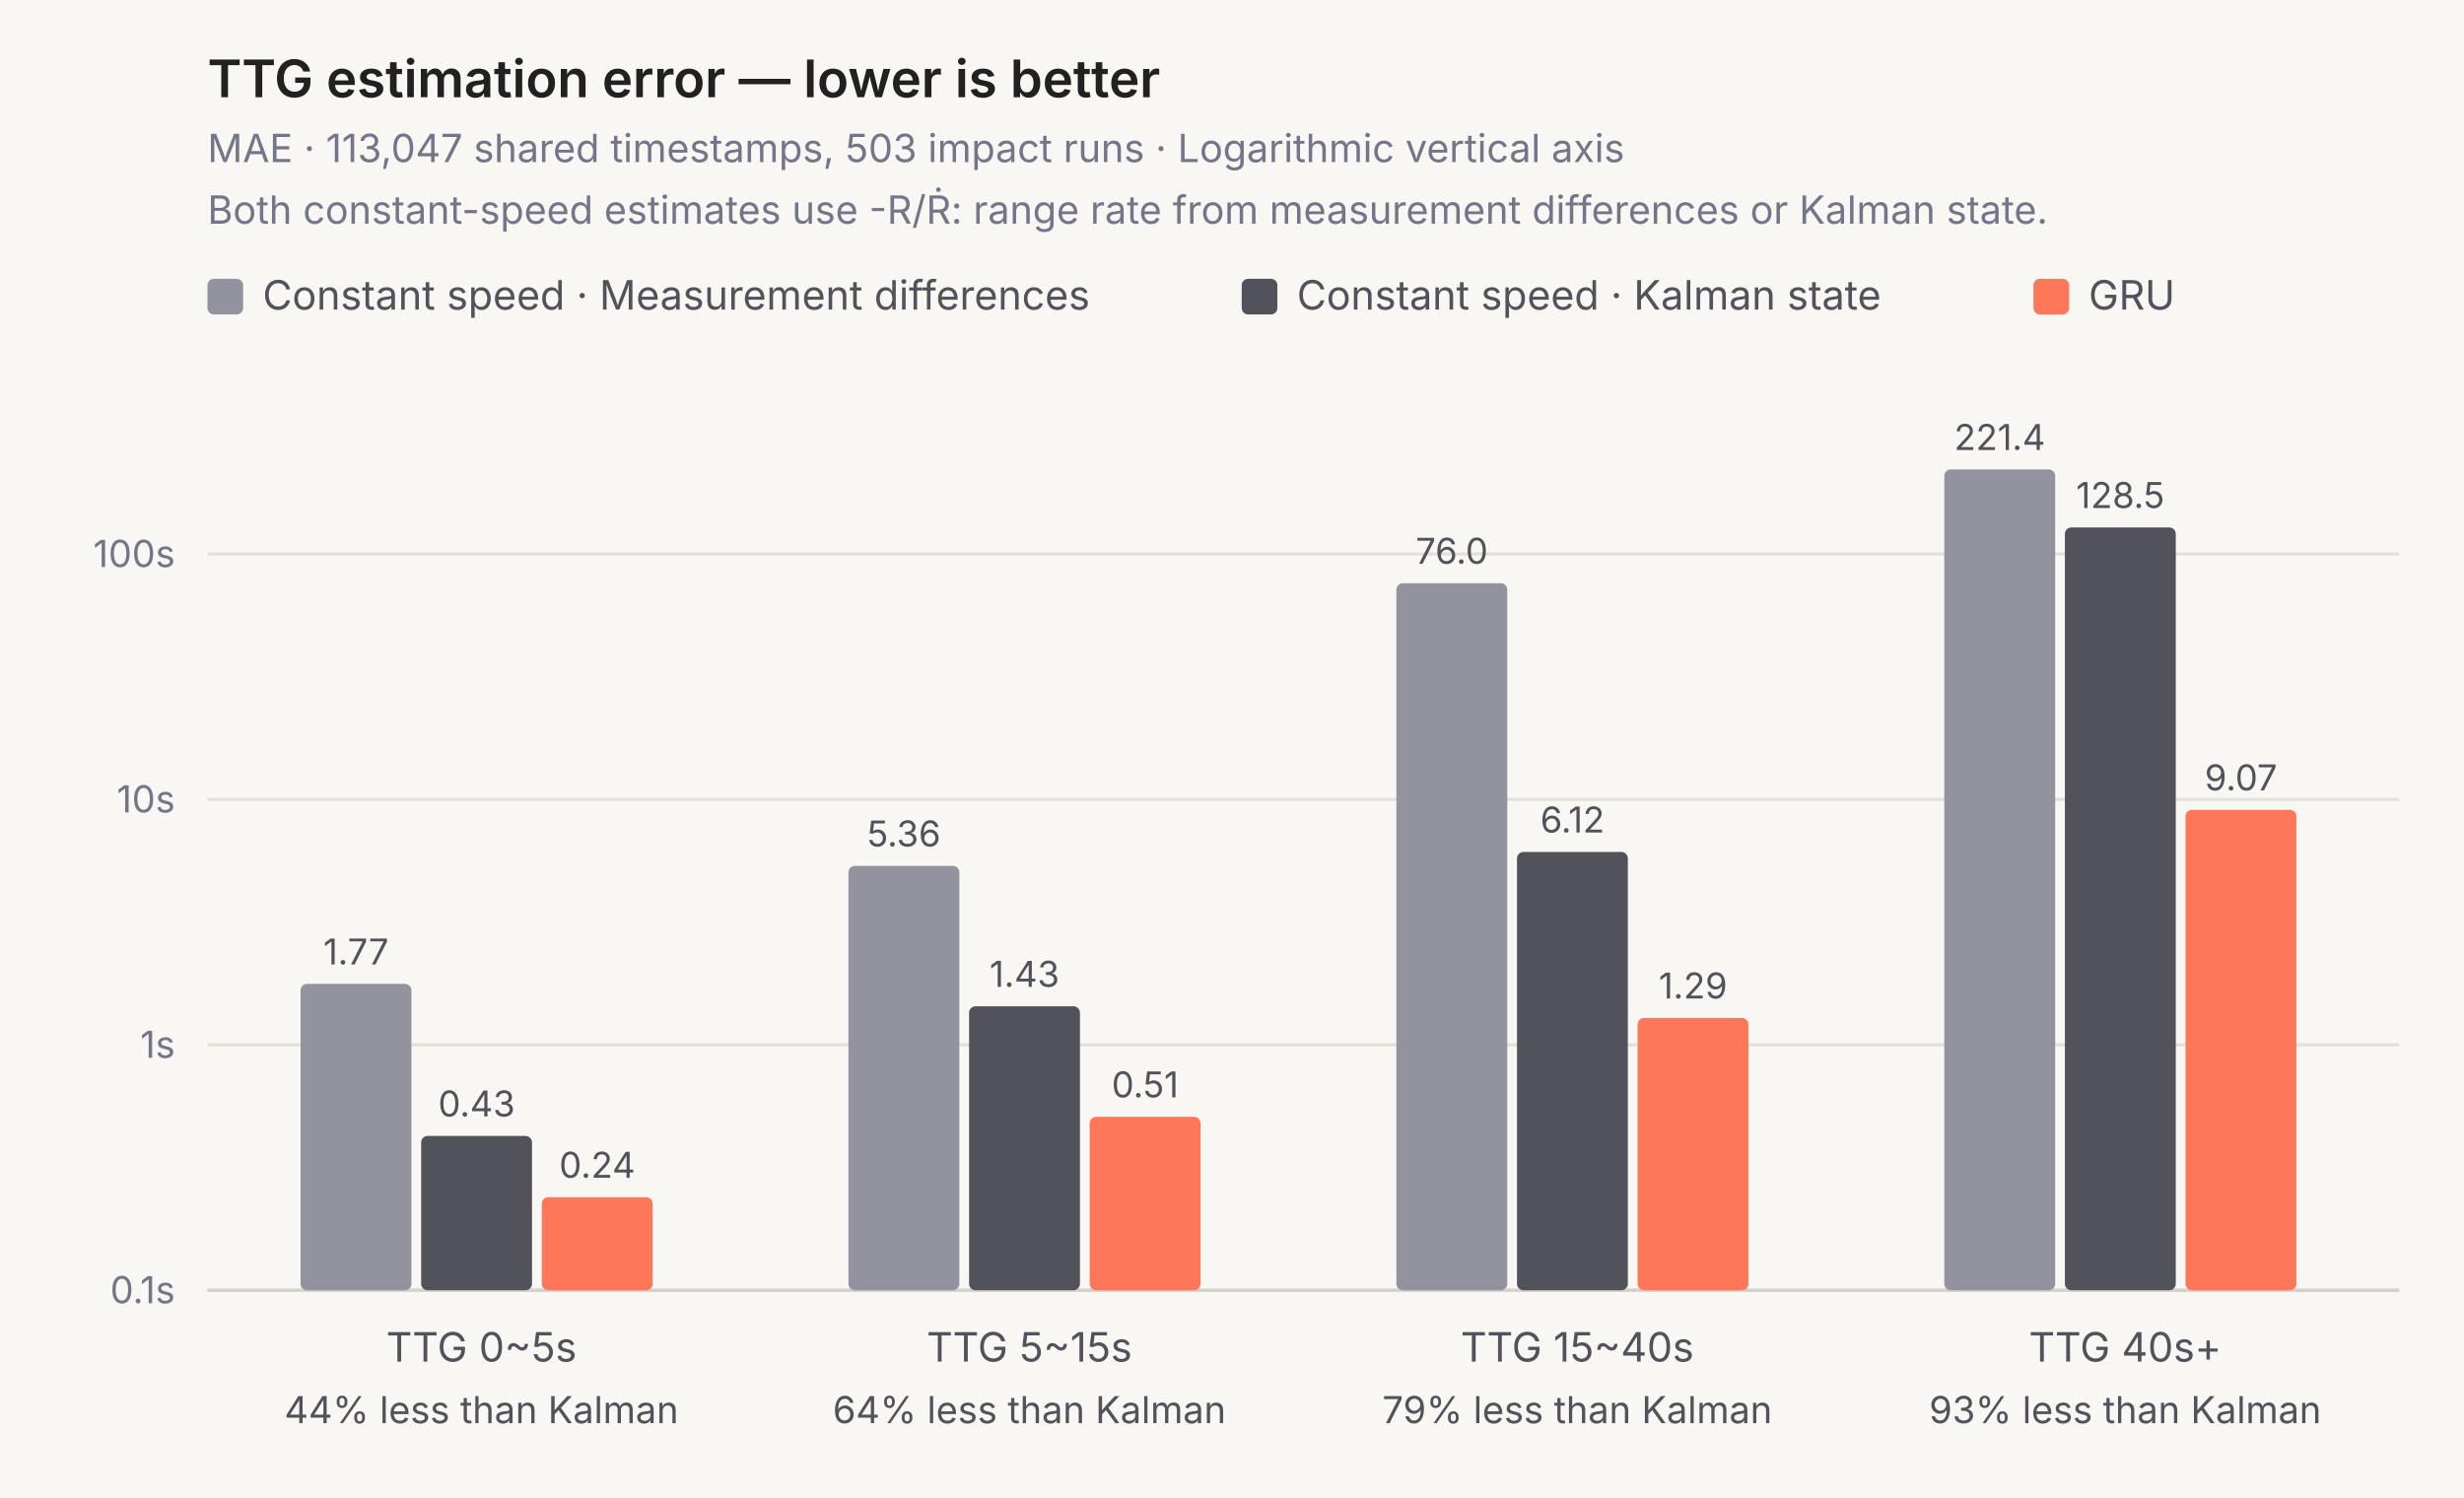
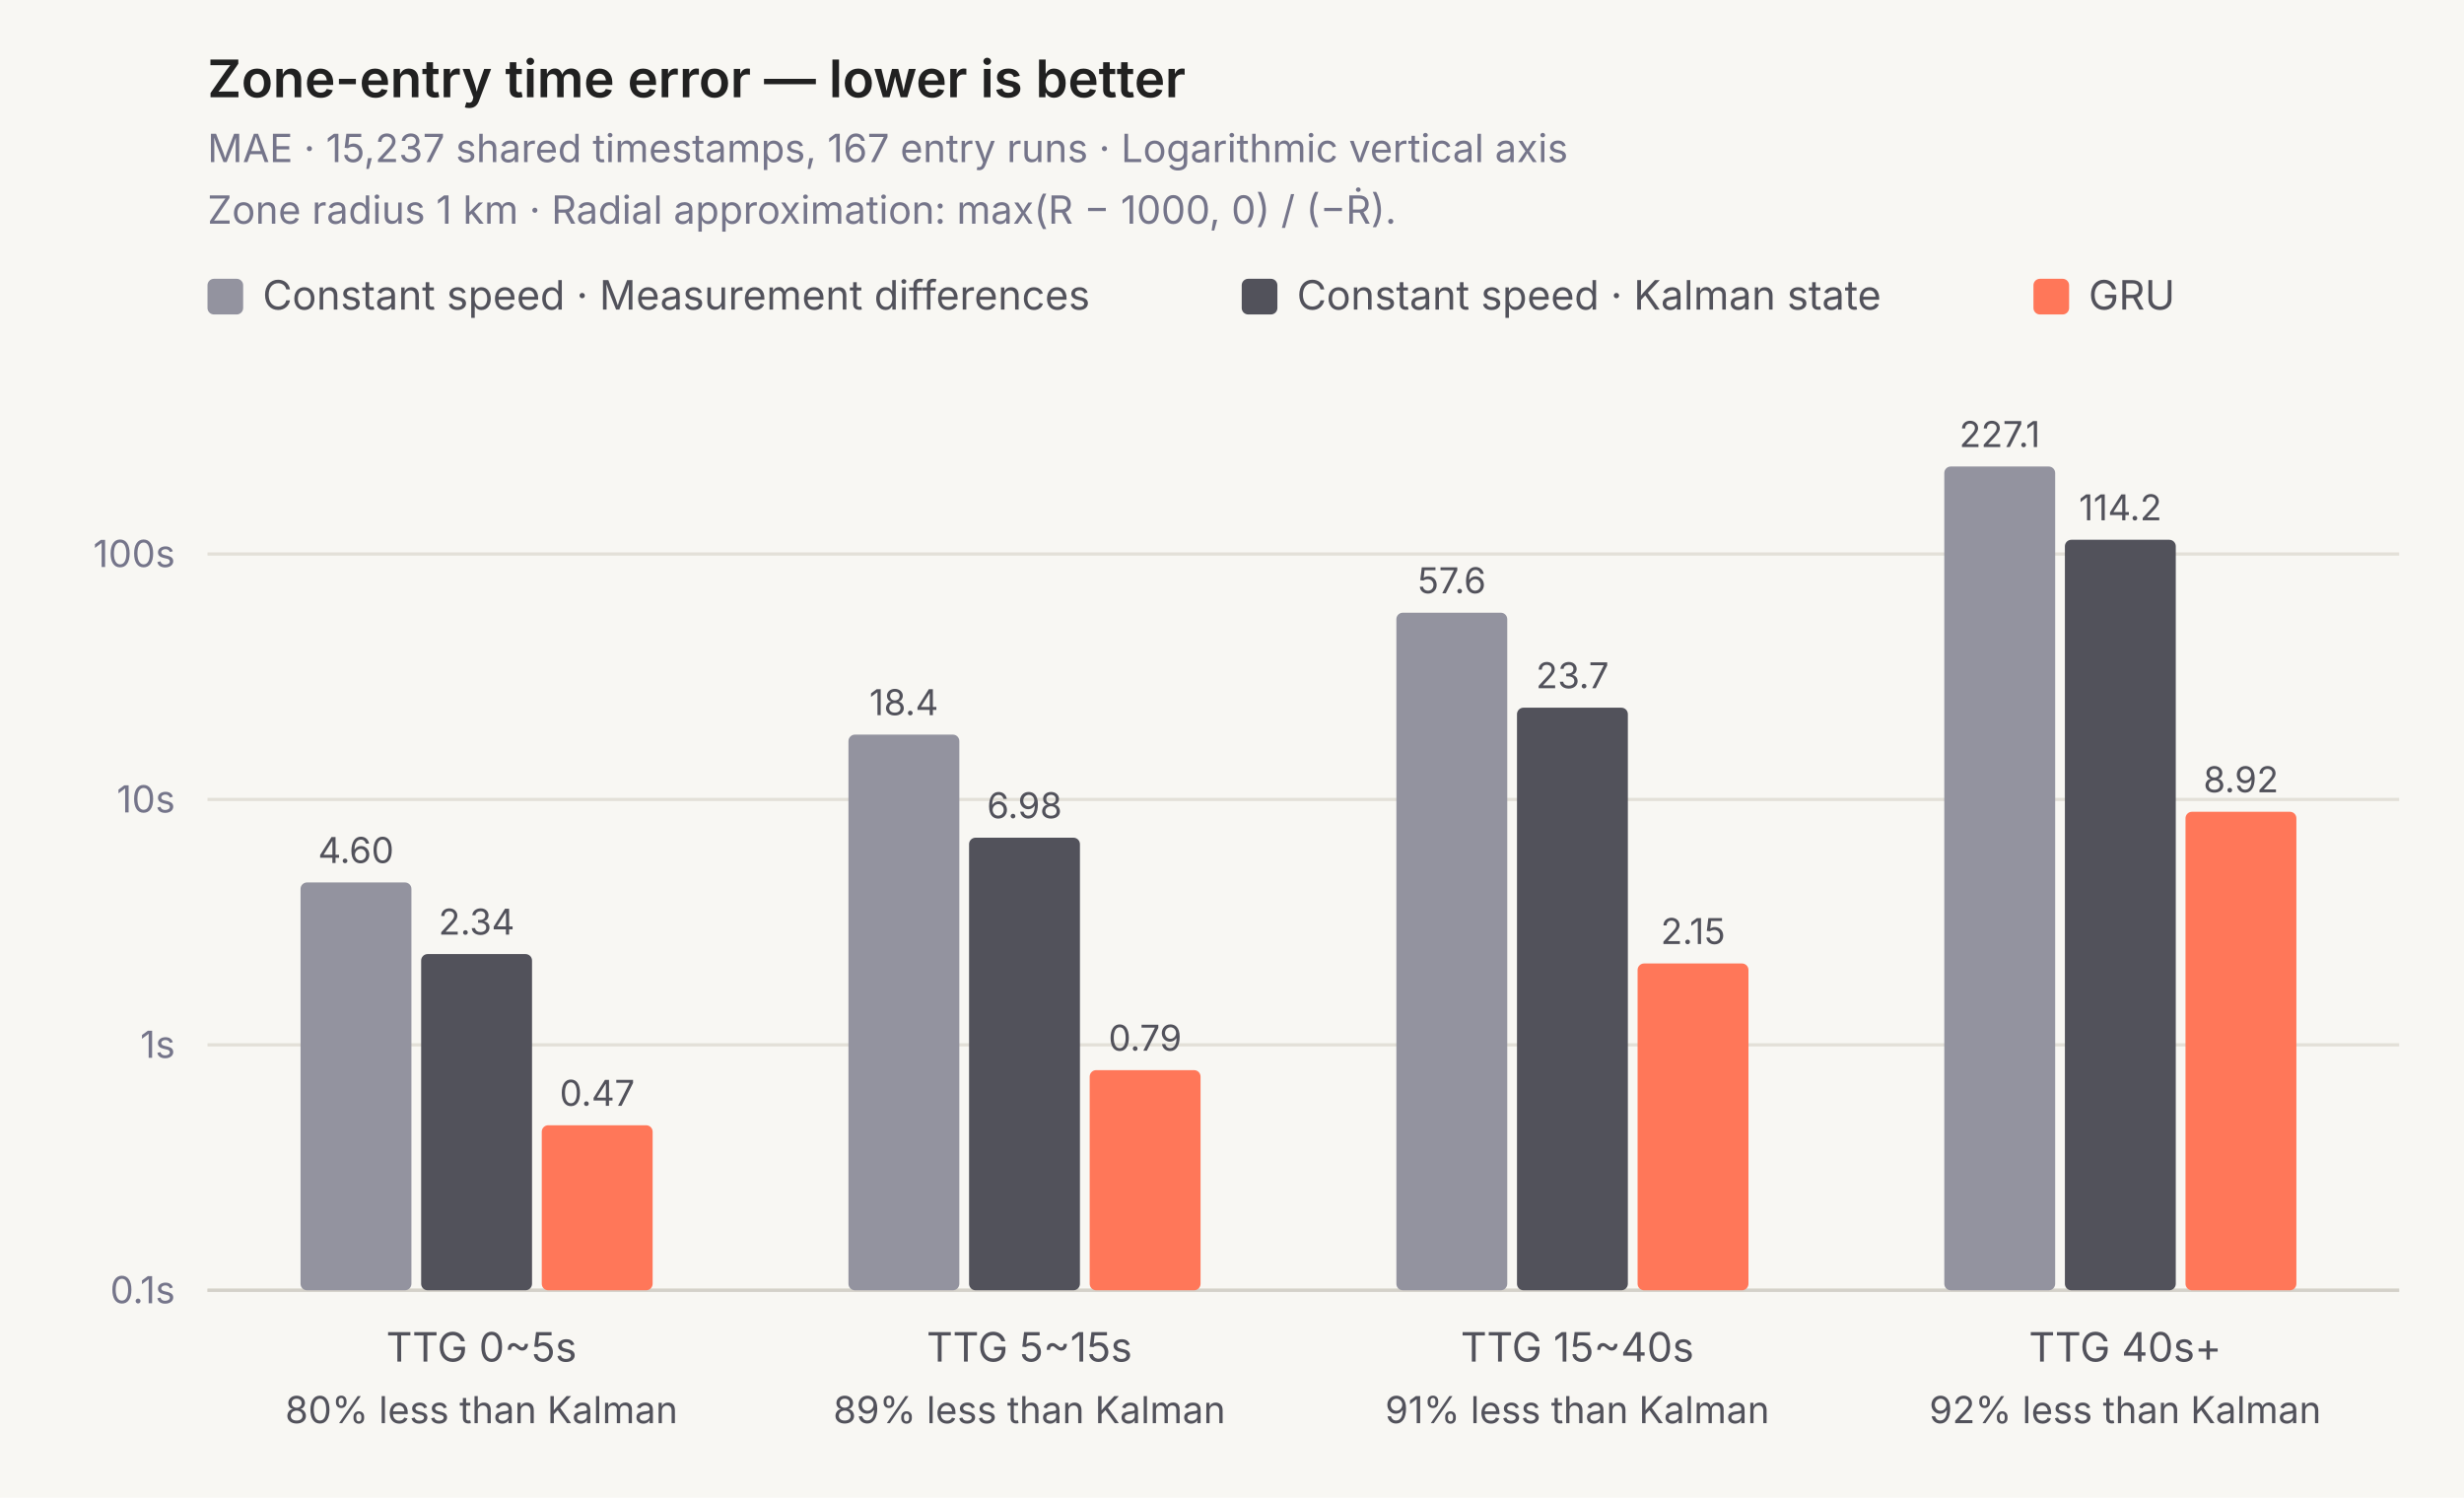
<svg xmlns="http://www.w3.org/2000/svg" width="760" height="462" viewBox="0 0 760 462" font-family="-apple-system, BlinkMacSystemFont, 'Segoe UI', sans-serif">
  <rect width="760" height="462" fill="#f8f7f3" />
-   <text x="64" y="30" font-size="16" font-weight="600" fill="#212121">TTG estimation error — lower is better</text>
-   <text x="64" y="50" font-size="12" fill="#75758a">MAE · 113,047 shared timestamps, 503 impact runs · Logarithmic vertical axis</text>
-   <text x="64" y="69" font-size="12" fill="#75758a">Both constant-speed estimates use -R/Ṙ: range rate from measurement differences or Kalman state.</text>
+   <text x="64" y="30" font-size="16" font-weight="600" fill="#212121">Zone-entry time error — lower is better</text>
+   <text x="64" y="50" font-size="12" fill="#75758a">MAE · 15,237 shared timestamps, 167 entry runs · Logarithmic vertical axis</text>
+   <text x="64" y="69" font-size="12" fill="#75758a">Zone radius 1 km · Radial approximation: max(R − 1000, 0) / (−Ṙ).</text>
  <rect x="64" y="86" width="11" height="11" rx="2" fill="#93939f" />
  <text x="81" y="95.5" font-size="12.5" fill="#52525b">Constant speed · Measurement differences</text>
  <rect x="383.0" y="86" width="11" height="11" rx="2" fill="#52525b" />
  <text x="400.0" y="95.5" font-size="12.5" fill="#52525b">Constant speed · Kalman state</text>
  <rect x="627.2" y="86" width="11" height="11" rx="2" fill="#ff7759" />
  <text x="644.2" y="95.5" font-size="12.5" fill="#52525b">GRU</text>
  <line x1="64" y1="398.0" x2="740" y2="398.0" stroke="#e3e0d8" stroke-width="1" />
  <text x="54" y="402.0" font-size="11.5" fill="#75758a" text-anchor="end">0.1s</text>
  <line x1="64" y1="322.3" x2="740" y2="322.3" stroke="#e3e0d8" stroke-width="1" />
  <text x="54" y="326.3" font-size="11.5" fill="#75758a" text-anchor="end">1s</text>
  <line x1="64" y1="246.6" x2="740" y2="246.6" stroke="#e3e0d8" stroke-width="1" />
  <text x="54" y="250.6" font-size="11.5" fill="#75758a" text-anchor="end">10s</text>
  <line x1="64" y1="170.9" x2="740" y2="170.9" stroke="#e3e0d8" stroke-width="1" />
  <text x="54" y="174.9" font-size="11.5" fill="#75758a" text-anchor="end">100s</text>
  <line x1="64" y1="398" x2="740" y2="398" stroke="#d4d1c9" stroke-width="1" />
-   <rect x="92.7" y="303.5" width="34.2" height="94.5" fill="#93939f" rx="2" />
-   <text x="109.8" y="297.5" font-size="11" fill="#52525b" text-anchor="middle">1.77</text>
-   <rect x="129.9" y="350.4" width="34.2" height="47.6" fill="#52525b" rx="2" />
-   <text x="147.0" y="344.4" font-size="11" fill="#52525b" text-anchor="middle">0.43</text>
-   <rect x="167.1" y="369.3" width="34.2" height="28.7" fill="#ff7759" rx="2" />
-   <text x="184.2" y="363.3" font-size="11" fill="#52525b" text-anchor="middle">0.24</text>
+   <rect x="92.7" y="272.2" width="34.2" height="125.8" fill="#93939f" rx="2" />
+   <text x="109.8" y="266.2" font-size="11" fill="#52525b" text-anchor="middle">4.60</text>
+   <rect x="129.9" y="294.3" width="34.2" height="103.7" fill="#52525b" rx="2" />
+   <text x="147.0" y="288.3" font-size="11" fill="#52525b" text-anchor="middle">2.34</text>
+   <rect x="167.1" y="347.1" width="34.2" height="50.9" fill="#ff7759" rx="2" />
+   <text x="184.2" y="341.1" font-size="11" fill="#52525b" text-anchor="middle">0.47</text>
  <text x="148.5" y="420" font-size="12.5" fill="#52525b" text-anchor="middle">TTG 0~5s</text>
-   <text x="148.5" y="439" font-size="11.5" fill="#52525b" text-anchor="middle">44% less than Kalman</text>
-   <rect x="261.7" y="267.1" width="34.2" height="130.9" fill="#93939f" rx="2" />
-   <text x="278.8" y="261.1" font-size="11" fill="#52525b" text-anchor="middle">5.36</text>
-   <rect x="298.9" y="310.4" width="34.2" height="87.6" fill="#52525b" rx="2" />
-   <text x="316.0" y="304.4" font-size="11" fill="#52525b" text-anchor="middle">1.43</text>
-   <rect x="336.1" y="344.5" width="34.2" height="53.5" fill="#ff7759" rx="2" />
-   <text x="353.2" y="338.5" font-size="11" fill="#52525b" text-anchor="middle">0.51</text>
+   <text x="148.5" y="439" font-size="11.5" fill="#52525b" text-anchor="middle">80% less than Kalman</text>
+   <rect x="261.7" y="226.6" width="34.2" height="171.4" fill="#93939f" rx="2" />
+   <text x="278.8" y="220.6" font-size="11" fill="#52525b" text-anchor="middle">18.4</text>
+   <rect x="298.9" y="258.4" width="34.2" height="139.6" fill="#52525b" rx="2" />
+   <text x="316.0" y="252.4" font-size="11" fill="#52525b" text-anchor="middle">6.98</text>
+   <rect x="336.1" y="330.1" width="34.2" height="67.9" fill="#ff7759" rx="2" />
+   <text x="353.2" y="324.1" font-size="11" fill="#52525b" text-anchor="middle">0.79</text>
  <text x="317.5" y="420" font-size="12.5" fill="#52525b" text-anchor="middle">TTG 5~15s</text>
-   <text x="317.5" y="439" font-size="11.5" fill="#52525b" text-anchor="middle">64% less than Kalman</text>
-   <rect x="430.7" y="179.9" width="34.2" height="218.1" fill="#93939f" rx="2" />
-   <text x="447.8" y="173.9" font-size="11" fill="#52525b" text-anchor="middle">76.0</text>
-   <rect x="467.9" y="262.8" width="34.2" height="135.2" fill="#52525b" rx="2" />
-   <text x="485.0" y="256.8" font-size="11" fill="#52525b" text-anchor="middle">6.12</text>
-   <rect x="505.1" y="314.0" width="34.2" height="84.0" fill="#ff7759" rx="2" />
-   <text x="522.2" y="308.0" font-size="11" fill="#52525b" text-anchor="middle">1.29</text>
+   <text x="317.5" y="439" font-size="11.5" fill="#52525b" text-anchor="middle">89% less than Kalman</text>
+   <rect x="430.7" y="189.0" width="34.2" height="209.0" fill="#93939f" rx="2" />
+   <text x="447.8" y="183.0" font-size="11" fill="#52525b" text-anchor="middle">57.6</text>
+   <rect x="467.9" y="218.3" width="34.2" height="179.7" fill="#52525b" rx="2" />
+   <text x="485.0" y="212.3" font-size="11" fill="#52525b" text-anchor="middle">23.7</text>
+   <rect x="505.1" y="297.2" width="34.2" height="100.8" fill="#ff7759" rx="2" />
+   <text x="522.2" y="291.2" font-size="11" fill="#52525b" text-anchor="middle">2.15</text>
  <text x="486.5" y="420" font-size="12.5" fill="#52525b" text-anchor="middle">TTG 15~40s</text>
-   <text x="486.5" y="439" font-size="11.5" fill="#52525b" text-anchor="middle">79% less than Kalman</text>
-   <rect x="599.7" y="144.8" width="34.2" height="253.2" fill="#93939f" rx="2" />
-   <text x="616.8" y="138.8" font-size="11" fill="#52525b" text-anchor="middle">221.4</text>
-   <rect x="636.9" y="162.7" width="34.2" height="235.3" fill="#52525b" rx="2" />
-   <text x="654.0" y="156.7" font-size="11" fill="#52525b" text-anchor="middle">128.5</text>
-   <rect x="674.1" y="249.8" width="34.2" height="148.2" fill="#ff7759" rx="2" />
-   <text x="691.2" y="243.8" font-size="11" fill="#52525b" text-anchor="middle">9.07</text>
+   <text x="486.5" y="439" font-size="11.5" fill="#52525b" text-anchor="middle">91% less than Kalman</text>
+   <rect x="599.7" y="143.9" width="34.2" height="254.1" fill="#93939f" rx="2" />
+   <text x="616.8" y="137.9" font-size="11" fill="#52525b" text-anchor="middle">227.1</text>
+   <rect x="636.9" y="166.5" width="34.2" height="231.5" fill="#52525b" rx="2" />
+   <text x="654.0" y="160.5" font-size="11" fill="#52525b" text-anchor="middle">114.2</text>
+   <rect x="674.1" y="250.4" width="34.2" height="147.6" fill="#ff7759" rx="2" />
+   <text x="691.2" y="244.4" font-size="11" fill="#52525b" text-anchor="middle">8.92</text>
  <text x="655.5" y="420" font-size="12.5" fill="#52525b" text-anchor="middle">TTG 40s+</text>
-   <text x="655.5" y="439" font-size="11.5" fill="#52525b" text-anchor="middle">93% less than Kalman</text>
+   <text x="655.5" y="439" font-size="11.5" fill="#52525b" text-anchor="middle">92% less than Kalman</text>
</svg>
